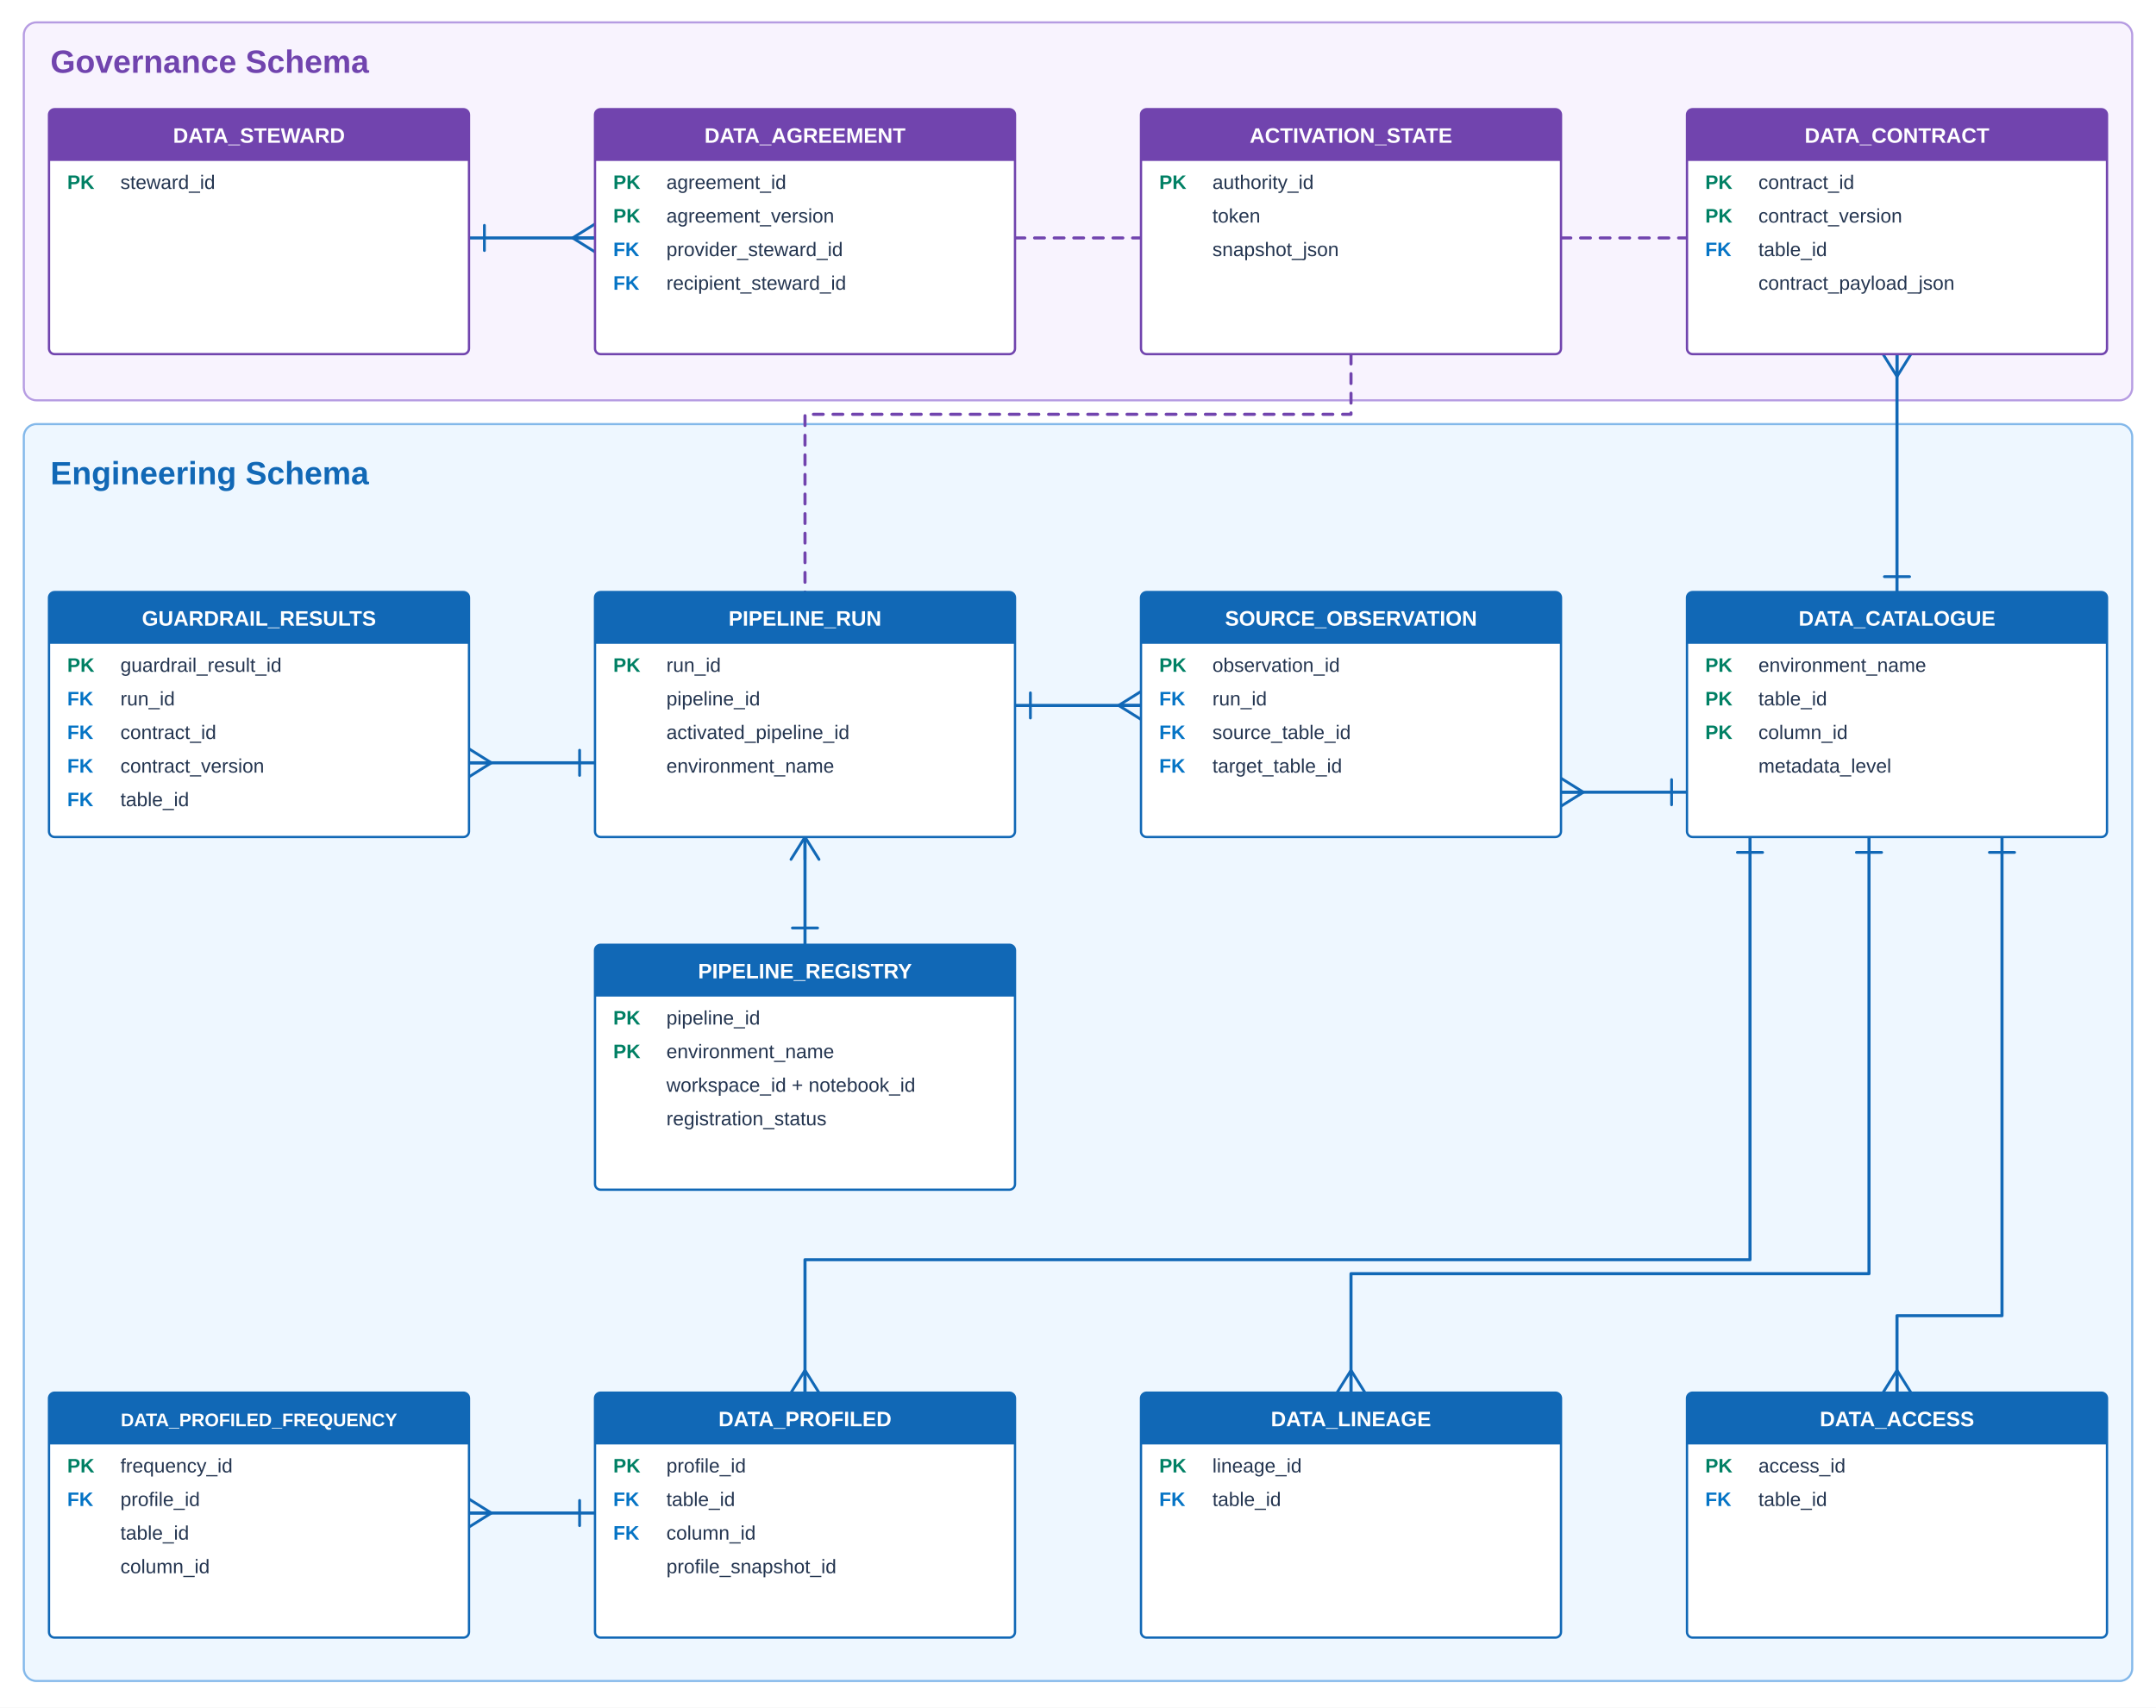
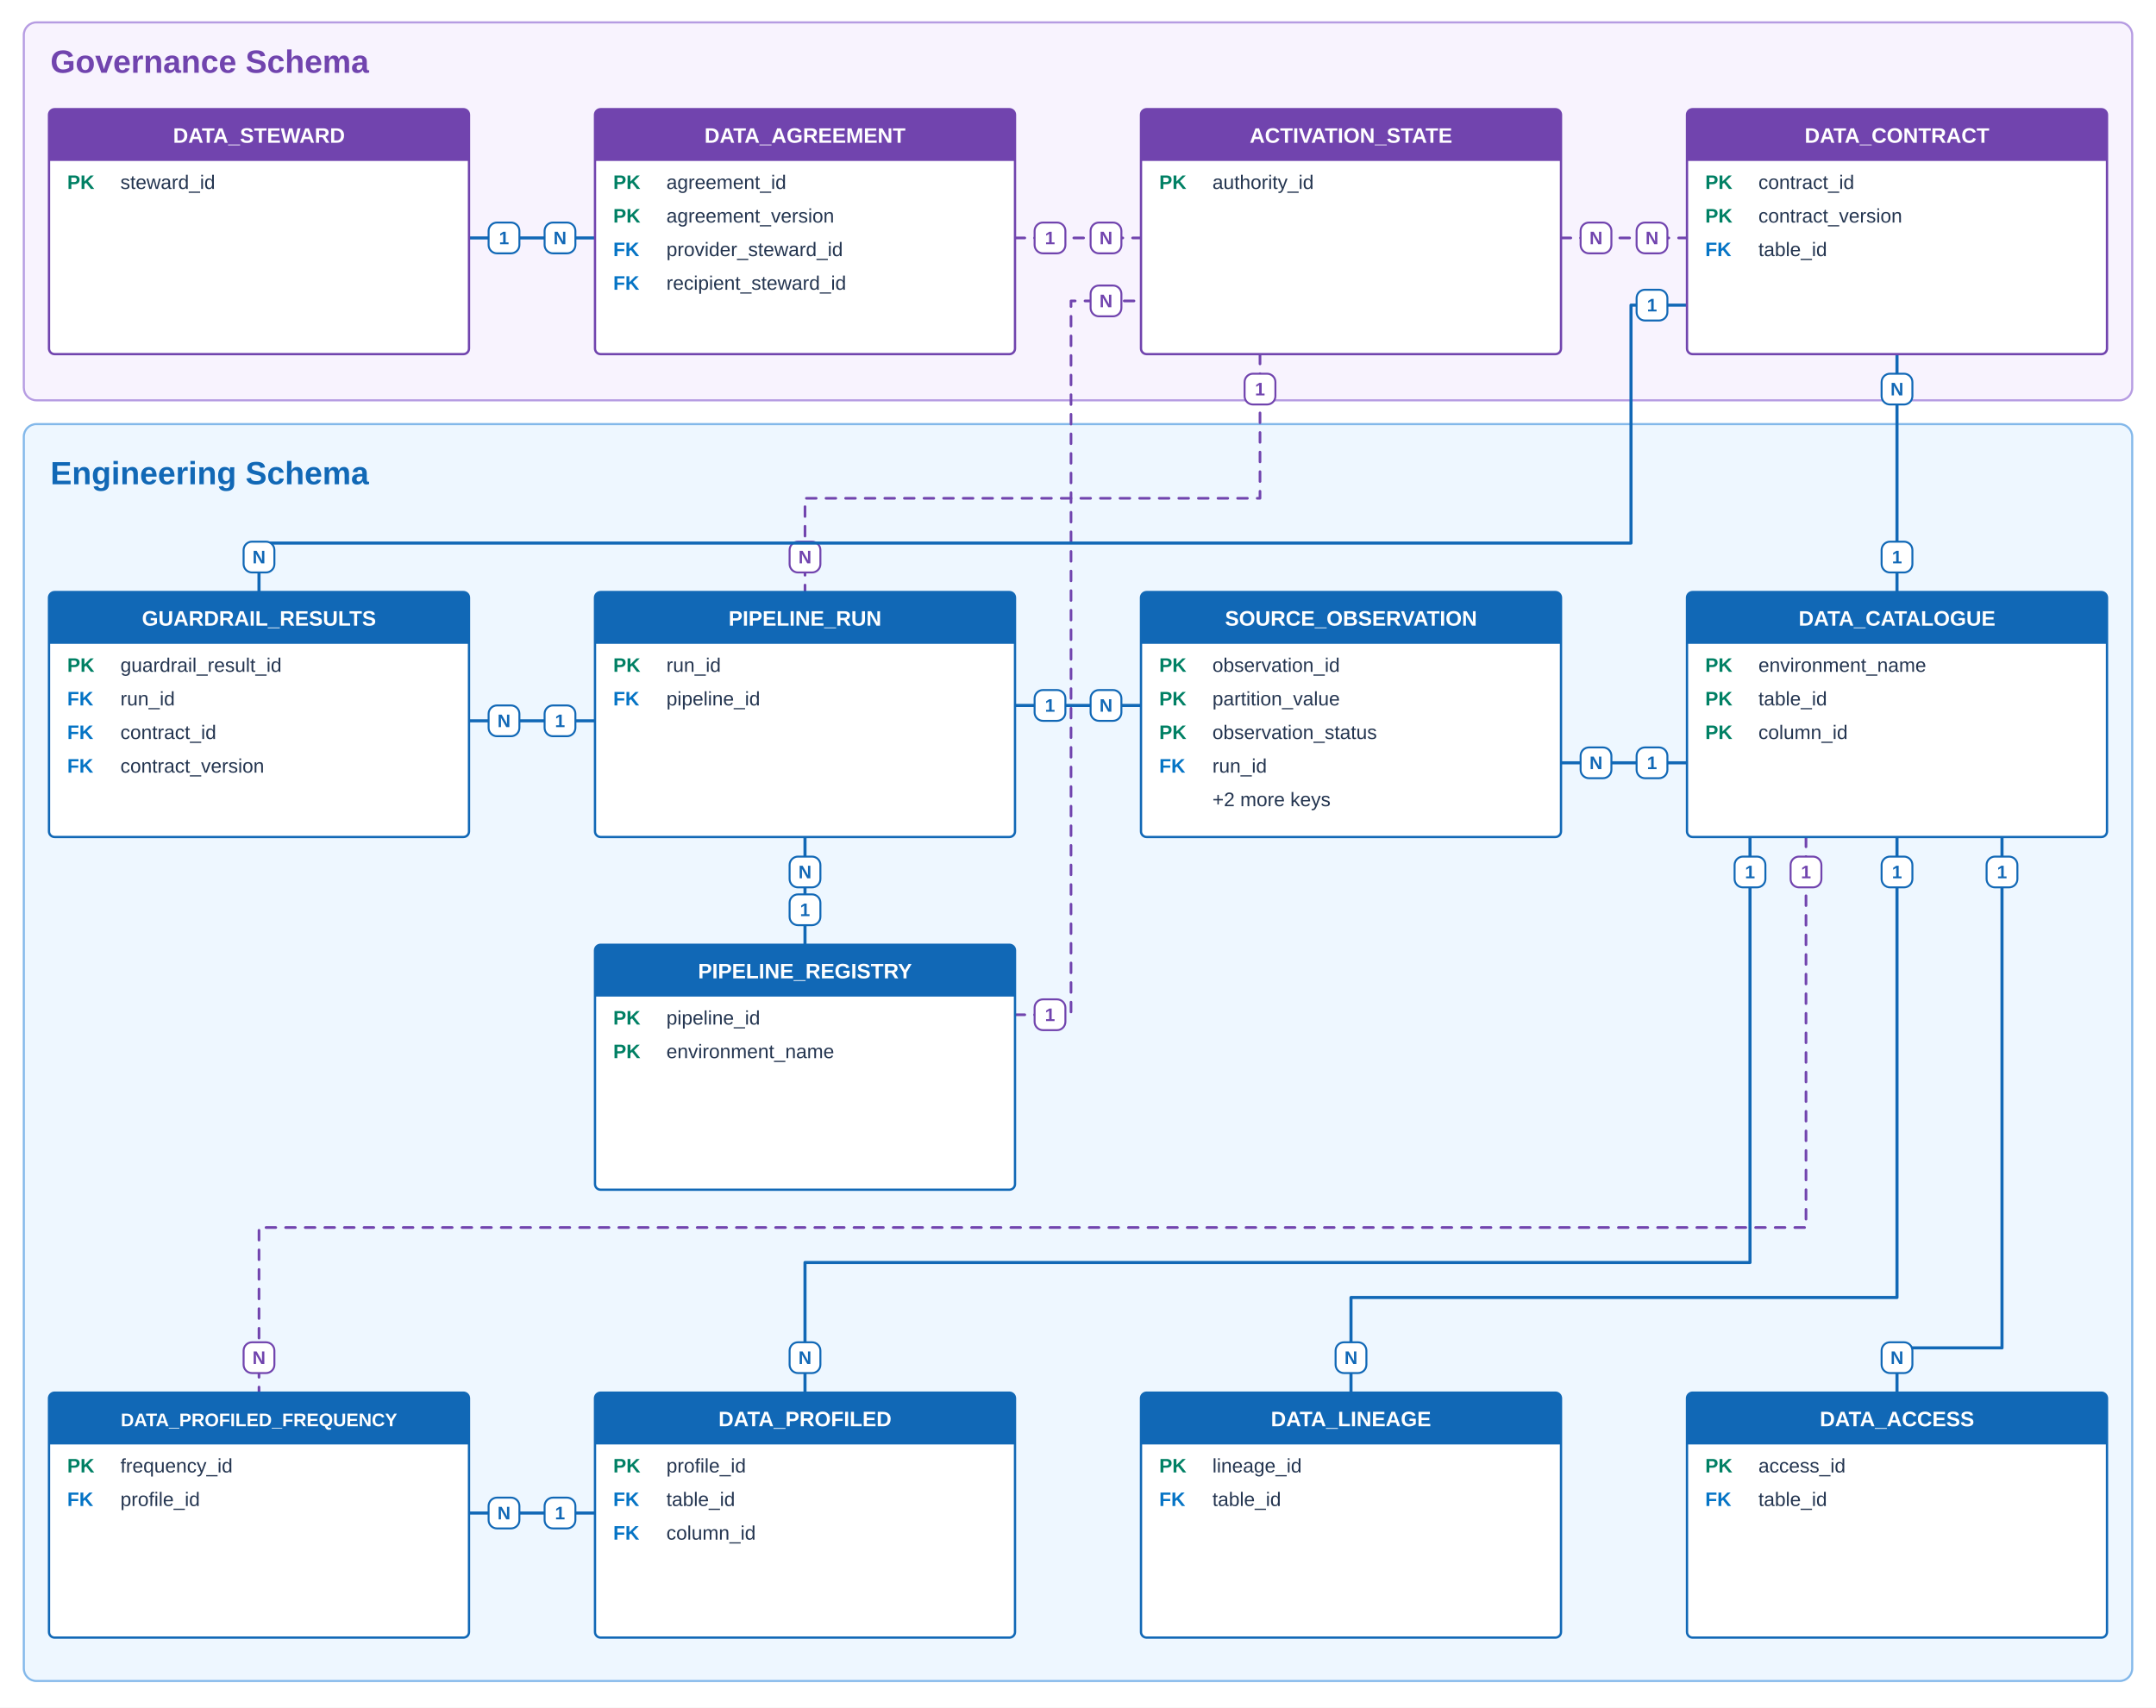
<svg xmlns="http://www.w3.org/2000/svg" xmlns:xlink="http://www.w3.org/1999/xlink" width="1540" height="1220" viewBox="0 0 1540 1220" role="img" aria-label="FabricOps metadata relationship diagram">
  <rect width="1540" height="1220" fill="#FFFFFF" />
  <rect x="17" y="16" width="1506" height="270" rx="9" fill="#F8F3FE" stroke="#B69CE2" stroke-width="1.5" />
  <rect x="17" y="303" width="1506" height="898" rx="9" fill="#EEF7FF" stroke="#83B8EA" stroke-width="1.5" />
  <text x="36" y="52" font-size="23" font-family="Arial, sans-serif" font-weight="700" fill="#7144AE">Governance Schema</text>
  <text x="36" y="346" font-size="23" font-family="Arial, sans-serif" font-weight="700" fill="#1168B6">Engineering Schema</text>
-   <path d="M335 170H425" fill="none" stroke="#1168B6" stroke-width="2.2" stroke-linejoin="round" stroke-linecap="round" />
-   <path d="M346 161V179" fill="none" stroke="#1168B6" stroke-width="2" stroke-linejoin="round" stroke-linecap="round" />
-   <path d="M409 170L425 160 M409 170L425 170 M409 170L425 180" fill="none" stroke="#1168B6" stroke-width="2" stroke-linejoin="round" stroke-linecap="round" />
-   <path d="M725 170H815" fill="none" stroke="#7144AE" stroke-width="2.2" stroke-linejoin="round" stroke-linecap="round" stroke-dasharray="7 7" />
-   <path d="M1115 170H1205" fill="none" stroke="#7144AE" stroke-width="2.2" stroke-linejoin="round" stroke-linecap="round" stroke-dasharray="7 7" />
-   <path d="M965 253V296H575V423" fill="none" stroke="#7144AE" stroke-width="2.2" stroke-linejoin="round" stroke-linecap="round" stroke-dasharray="7 7" />
-   <path d="M1355 253V423" fill="none" stroke="#1168B6" stroke-width="2.2" stroke-linejoin="round" stroke-linecap="round" />
-   <path d="M1355 269L1345 253 M1355 269L1355 253 M1355 269L1365 253" fill="none" stroke="#1168B6" stroke-width="2" stroke-linejoin="round" stroke-linecap="round" />
-   <path d="M1346 412H1364" fill="none" stroke="#1168B6" stroke-width="2" stroke-linejoin="round" stroke-linecap="round" />
-   <path d="M335 545H425" fill="none" stroke="#1168B6" stroke-width="2.2" stroke-linejoin="round" stroke-linecap="round" />
-   <path d="M351 545L335 535 M351 545L335 545 M351 545L335 555" fill="none" stroke="#1168B6" stroke-width="2" stroke-linejoin="round" stroke-linecap="round" />
-   <path d="M414 536V554" fill="none" stroke="#1168B6" stroke-width="2" stroke-linejoin="round" stroke-linecap="round" />
-   <path d="M725 504H815" fill="none" stroke="#1168B6" stroke-width="2.2" stroke-linejoin="round" stroke-linecap="round" />
-   <path d="M736 495V513" fill="none" stroke="#1168B6" stroke-width="2" stroke-linejoin="round" stroke-linecap="round" />
-   <path d="M799 504L815 494 M799 504L815 504 M799 504L815 514" fill="none" stroke="#1168B6" stroke-width="2" stroke-linejoin="round" stroke-linecap="round" />
-   <path d="M1115 566H1205" fill="none" stroke="#1168B6" stroke-width="2.2" stroke-linejoin="round" stroke-linecap="round" />
-   <path d="M1131 566L1115 556 M1131 566L1115 566 M1131 566L1115 576" fill="none" stroke="#1168B6" stroke-width="2" stroke-linejoin="round" stroke-linecap="round" />
-   <path d="M1194 557V575" fill="none" stroke="#1168B6" stroke-width="2" stroke-linejoin="round" stroke-linecap="round" />
-   <path d="M1250 598V900H575V995" fill="none" stroke="#1168B6" stroke-width="2.2" stroke-linejoin="round" stroke-linecap="round" />
-   <path d="M1241 609H1259" fill="none" stroke="#1168B6" stroke-width="2" stroke-linejoin="round" stroke-linecap="round" />
-   <path d="M575 979L565 995 M575 979L575 995 M575 979L585 995" fill="none" stroke="#1168B6" stroke-width="2" stroke-linejoin="round" stroke-linecap="round" />
-   <path d="M1335 598V910H965V995" fill="none" stroke="#1168B6" stroke-width="2.2" stroke-linejoin="round" stroke-linecap="round" />
-   <path d="M1326 609H1344" fill="none" stroke="#1168B6" stroke-width="2" stroke-linejoin="round" stroke-linecap="round" />
-   <path d="M965 979L955 995 M965 979L965 995 M965 979L975 995" fill="none" stroke="#1168B6" stroke-width="2" stroke-linejoin="round" stroke-linecap="round" />
-   <path d="M1430 598V940H1355V995" fill="none" stroke="#1168B6" stroke-width="2.2" stroke-linejoin="round" stroke-linecap="round" />
-   <path d="M1421 609H1439" fill="none" stroke="#1168B6" stroke-width="2" stroke-linejoin="round" stroke-linecap="round" />
-   <path d="M1355 979L1345 995 M1355 979L1355 995 M1355 979L1365 995" fill="none" stroke="#1168B6" stroke-width="2" stroke-linejoin="round" stroke-linecap="round" />
-   <path d="M335 1081H425" fill="none" stroke="#1168B6" stroke-width="2.2" stroke-linejoin="round" stroke-linecap="round" />
-   <path d="M351 1081L335 1071 M351 1081L335 1081 M351 1081L335 1091" fill="none" stroke="#1168B6" stroke-width="2" stroke-linejoin="round" stroke-linecap="round" />
-   <path d="M414 1072V1090" fill="none" stroke="#1168B6" stroke-width="2" stroke-linejoin="round" stroke-linecap="round" />
-   <path d="M575 598V675" fill="none" stroke="#1168B6" stroke-width="2.2" stroke-linejoin="round" stroke-linecap="round" />
-   <path d="M565 614L575 598 M575 614V598 M585 614L575 598" fill="none" stroke="#1168B6" stroke-width="2" stroke-linejoin="round" stroke-linecap="round" />
-   <path d="M566 663H584" fill="none" stroke="#1168B6" stroke-width="2" stroke-linejoin="round" stroke-linecap="round" />
+   <g id="metadata-er-relationships" aria-label="Metadata table relationships">
+     <g class="metadata-er-relationship" data-from="DATA_STEWARD" data-to="DATA_AGREEMENT" data-cardinality="1:N" data-kind="physical">
+       <path d="M335 170H425" fill="none" stroke="#1168B6" stroke-width="2.2" stroke-linecap="round" stroke-linejoin="round" />
+       <rect x="349" y="159" width="22" height="22" rx="6" fill="#FFFFFF" stroke="#1168B6" stroke-width="1.4" />
+       <text x="360" y="174.5" text-anchor="middle" font-size="13" font-weight="700" font-family="Arial, sans-serif" fill="#1168B6">1</text>
+       <rect x="389" y="159" width="22" height="22" rx="6" fill="#FFFFFF" stroke="#1168B6" stroke-width="1.4" />
+       <text x="400" y="174.5" text-anchor="middle" font-size="13" font-weight="700" font-family="Arial, sans-serif" fill="#1168B6">N</text>
+     </g>
+     <g class="metadata-er-relationship" data-from="DATA_AGREEMENT" data-to="ACTIVATION_STATE" data-cardinality="1:N" data-kind="logical">
+       <path d="M725 170H815" fill="none" stroke="#7144AE" stroke-width="1.9" stroke-linecap="round" stroke-linejoin="round" stroke-dasharray="7 7" />
+       <rect x="739" y="159" width="22" height="22" rx="6" fill="#FFFFFF" stroke="#7144AE" stroke-width="1.4" />
+       <text x="750" y="174.5" text-anchor="middle" font-size="13" font-weight="700" font-family="Arial, sans-serif" fill="#7144AE">1</text>
+       <rect x="779" y="159" width="22" height="22" rx="6" fill="#FFFFFF" stroke="#7144AE" stroke-width="1.4" />
+       <text x="790" y="174.5" text-anchor="middle" font-size="13" font-weight="700" font-family="Arial, sans-serif" fill="#7144AE">N</text>
+     </g>
+     <g class="metadata-er-relationship" data-from="ACTIVATION_STATE" data-to="DATA_CONTRACT" data-cardinality="N:N" data-kind="logical">
+       <path d="M1115 170H1205" fill="none" stroke="#7144AE" stroke-width="1.9" stroke-linecap="round" stroke-linejoin="round" stroke-dasharray="7 7" />
+       <rect x="1129" y="159" width="22" height="22" rx="6" fill="#FFFFFF" stroke="#7144AE" stroke-width="1.4" />
+       <text x="1140" y="174.5" text-anchor="middle" font-size="13" font-weight="700" font-family="Arial, sans-serif" fill="#7144AE">N</text>
+       <rect x="1169" y="159" width="22" height="22" rx="6" fill="#FFFFFF" stroke="#7144AE" stroke-width="1.4" />
+       <text x="1180" y="174.5" text-anchor="middle" font-size="13" font-weight="700" font-family="Arial, sans-serif" fill="#7144AE">N</text>
+     </g>
+     <g class="metadata-er-relationship" data-from="PIPELINE_REGISTRY" data-to="ACTIVATION_STATE" data-cardinality="1:N" data-kind="logical">
+       <path d="M725 725H765V215H815" fill="none" stroke="#7144AE" stroke-width="1.9" stroke-linecap="round" stroke-linejoin="round" stroke-dasharray="7 7" />
+       <rect x="739" y="714" width="22" height="22" rx="6" fill="#FFFFFF" stroke="#7144AE" stroke-width="1.4" />
+       <text x="750" y="729.5" text-anchor="middle" font-size="13" font-weight="700" font-family="Arial, sans-serif" fill="#7144AE">1</text>
+       <rect x="779" y="204" width="22" height="22" rx="6" fill="#FFFFFF" stroke="#7144AE" stroke-width="1.4" />
+       <text x="790" y="219.5" text-anchor="middle" font-size="13" font-weight="700" font-family="Arial, sans-serif" fill="#7144AE">N</text>
+     </g>
+     <g class="metadata-er-relationship" data-from="ACTIVATION_STATE" data-to="PIPELINE_RUN" data-cardinality="1:N" data-kind="logical">
+       <path d="M900 253V356H575V423" fill="none" stroke="#7144AE" stroke-width="1.9" stroke-linecap="round" stroke-linejoin="round" stroke-dasharray="7 7" />
+       <rect x="889" y="267" width="22" height="22" rx="6" fill="#FFFFFF" stroke="#7144AE" stroke-width="1.4" />
+       <text x="900" y="282.5" text-anchor="middle" font-size="13" font-weight="700" font-family="Arial, sans-serif" fill="#7144AE">1</text>
+       <rect x="564" y="387" width="22" height="22" rx="6" fill="#FFFFFF" stroke="#7144AE" stroke-width="1.4" />
+       <text x="575" y="402.5" text-anchor="middle" font-size="13" font-weight="700" font-family="Arial, sans-serif" fill="#7144AE">N</text>
+     </g>
+     <g class="metadata-er-relationship" data-from="DATA_CATALOGUE" data-to="DATA_CONTRACT" data-cardinality="1:N" data-kind="physical">
+       <path d="M1355 423V253" fill="none" stroke="#1168B6" stroke-width="2.2" stroke-linecap="round" stroke-linejoin="round" />
+       <rect x="1344" y="387" width="22" height="22" rx="6" fill="#FFFFFF" stroke="#1168B6" stroke-width="1.4" />
+       <text x="1355" y="402.5" text-anchor="middle" font-size="13" font-weight="700" font-family="Arial, sans-serif" fill="#1168B6">1</text>
+       <rect x="1344" y="267" width="22" height="22" rx="6" fill="#FFFFFF" stroke="#1168B6" stroke-width="1.4" />
+       <text x="1355" y="282.5" text-anchor="middle" font-size="13" font-weight="700" font-family="Arial, sans-serif" fill="#1168B6">N</text>
+     </g>
+     <g class="metadata-er-relationship" data-from="PIPELINE_RUN" data-to="GUARDRAIL_RESULTS" data-cardinality="1:N" data-kind="physical">
+       <path d="M425 515H335" fill="none" stroke="#1168B6" stroke-width="2.2" stroke-linecap="round" stroke-linejoin="round" />
+       <rect x="389" y="504" width="22" height="22" rx="6" fill="#FFFFFF" stroke="#1168B6" stroke-width="1.4" />
+       <text x="400" y="519.5" text-anchor="middle" font-size="13" font-weight="700" font-family="Arial, sans-serif" fill="#1168B6">1</text>
+       <rect x="349" y="504" width="22" height="22" rx="6" fill="#FFFFFF" stroke="#1168B6" stroke-width="1.4" />
+       <text x="360" y="519.5" text-anchor="middle" font-size="13" font-weight="700" font-family="Arial, sans-serif" fill="#1168B6">N</text>
+     </g>
+     <g class="metadata-er-relationship" data-from="PIPELINE_RUN" data-to="SOURCE_OBSERVATION" data-cardinality="1:N" data-kind="physical">
+       <path d="M725 504H815" fill="none" stroke="#1168B6" stroke-width="2.2" stroke-linecap="round" stroke-linejoin="round" />
+       <rect x="739" y="493" width="22" height="22" rx="6" fill="#FFFFFF" stroke="#1168B6" stroke-width="1.4" />
+       <text x="750" y="508.5" text-anchor="middle" font-size="13" font-weight="700" font-family="Arial, sans-serif" fill="#1168B6">1</text>
+       <rect x="779" y="493" width="22" height="22" rx="6" fill="#FFFFFF" stroke="#1168B6" stroke-width="1.4" />
+       <text x="790" y="508.5" text-anchor="middle" font-size="13" font-weight="700" font-family="Arial, sans-serif" fill="#1168B6">N</text>
+     </g>
+     <g class="metadata-er-relationship" data-from="DATA_CATALOGUE" data-to="SOURCE_OBSERVATION" data-cardinality="1:N" data-kind="physical">
+       <path d="M1205 545H1115" fill="none" stroke="#1168B6" stroke-width="2.2" stroke-linecap="round" stroke-linejoin="round" />
+       <rect x="1169" y="534" width="22" height="22" rx="6" fill="#FFFFFF" stroke="#1168B6" stroke-width="1.4" />
+       <text x="1180" y="549.5" text-anchor="middle" font-size="13" font-weight="700" font-family="Arial, sans-serif" fill="#1168B6">1</text>
+       <rect x="1129" y="534" width="22" height="22" rx="6" fill="#FFFFFF" stroke="#1168B6" stroke-width="1.4" />
+       <text x="1140" y="549.5" text-anchor="middle" font-size="13" font-weight="700" font-family="Arial, sans-serif" fill="#1168B6">N</text>
+     </g>
+     <g class="metadata-er-relationship" data-from="PIPELINE_REGISTRY" data-to="PIPELINE_RUN" data-cardinality="1:N" data-kind="physical">
+       <path d="M575 675V598" fill="none" stroke="#1168B6" stroke-width="2.2" stroke-linecap="round" stroke-linejoin="round" />
+       <rect x="564" y="639" width="22" height="22" rx="6" fill="#FFFFFF" stroke="#1168B6" stroke-width="1.4" />
+       <text x="575" y="654.5" text-anchor="middle" font-size="13" font-weight="700" font-family="Arial, sans-serif" fill="#1168B6">1</text>
+       <rect x="564" y="612" width="22" height="22" rx="6" fill="#FFFFFF" stroke="#1168B6" stroke-width="1.4" />
+       <text x="575" y="627.5" text-anchor="middle" font-size="13" font-weight="700" font-family="Arial, sans-serif" fill="#1168B6">N</text>
+     </g>
+     <g class="metadata-er-relationship" data-from="DATA_CATALOGUE" data-to="DATA_PROFILED" data-cardinality="1:N" data-kind="physical">
+       <path d="M1250 598V902H575V995" fill="none" stroke="#1168B6" stroke-width="2.2" stroke-linecap="round" stroke-linejoin="round" />
+       <rect x="1239" y="612" width="22" height="22" rx="6" fill="#FFFFFF" stroke="#1168B6" stroke-width="1.4" />
+       <text x="1250" y="627.5" text-anchor="middle" font-size="13" font-weight="700" font-family="Arial, sans-serif" fill="#1168B6">1</text>
+       <rect x="564" y="959" width="22" height="22" rx="6" fill="#FFFFFF" stroke="#1168B6" stroke-width="1.4" />
+       <text x="575" y="974.5" text-anchor="middle" font-size="13" font-weight="700" font-family="Arial, sans-serif" fill="#1168B6">N</text>
+     </g>
+     <g class="metadata-er-relationship" data-from="DATA_CATALOGUE" data-to="DATA_PROFILED_FREQUENCY" data-cardinality="1:N" data-kind="logical">
+       <path d="M1290 598V877H185V995" fill="none" stroke="#7144AE" stroke-width="1.9" stroke-linecap="round" stroke-linejoin="round" stroke-dasharray="7 7" />
+       <rect x="1279" y="612" width="22" height="22" rx="6" fill="#FFFFFF" stroke="#7144AE" stroke-width="1.4" />
+       <text x="1290" y="627.5" text-anchor="middle" font-size="13" font-weight="700" font-family="Arial, sans-serif" fill="#7144AE">1</text>
+       <rect x="174" y="959" width="22" height="22" rx="6" fill="#FFFFFF" stroke="#7144AE" stroke-width="1.4" />
+       <text x="185" y="974.5" text-anchor="middle" font-size="13" font-weight="700" font-family="Arial, sans-serif" fill="#7144AE">N</text>
+     </g>
+     <g class="metadata-er-relationship" data-from="DATA_CATALOGUE" data-to="DATA_LINEAGE" data-cardinality="1:N" data-kind="physical">
+       <path d="M1355 598V927H965V995" fill="none" stroke="#1168B6" stroke-width="2.2" stroke-linecap="round" stroke-linejoin="round" />
+       <rect x="1344" y="612" width="22" height="22" rx="6" fill="#FFFFFF" stroke="#1168B6" stroke-width="1.4" />
+       <text x="1355" y="627.5" text-anchor="middle" font-size="13" font-weight="700" font-family="Arial, sans-serif" fill="#1168B6">1</text>
+       <rect x="954" y="959" width="22" height="22" rx="6" fill="#FFFFFF" stroke="#1168B6" stroke-width="1.4" />
+       <text x="965" y="974.5" text-anchor="middle" font-size="13" font-weight="700" font-family="Arial, sans-serif" fill="#1168B6">N</text>
+     </g>
+     <g class="metadata-er-relationship" data-from="DATA_CATALOGUE" data-to="DATA_ACCESS" data-cardinality="1:N" data-kind="physical">
+       <path d="M1430 598V963H1355V995" fill="none" stroke="#1168B6" stroke-width="2.2" stroke-linecap="round" stroke-linejoin="round" />
+       <rect x="1419" y="612" width="22" height="22" rx="6" fill="#FFFFFF" stroke="#1168B6" stroke-width="1.4" />
+       <text x="1430" y="627.5" text-anchor="middle" font-size="13" font-weight="700" font-family="Arial, sans-serif" fill="#1168B6">1</text>
+       <rect x="1344" y="959" width="22" height="22" rx="6" fill="#FFFFFF" stroke="#1168B6" stroke-width="1.4" />
+       <text x="1355" y="974.5" text-anchor="middle" font-size="13" font-weight="700" font-family="Arial, sans-serif" fill="#1168B6">N</text>
+     </g>
+     <g class="metadata-er-relationship" data-from="DATA_PROFILED" data-to="DATA_PROFILED_FREQUENCY" data-cardinality="1:N" data-kind="physical">
+       <path d="M425 1081H335" fill="none" stroke="#1168B6" stroke-width="2.2" stroke-linecap="round" stroke-linejoin="round" />
+       <rect x="389" y="1070" width="22" height="22" rx="6" fill="#FFFFFF" stroke="#1168B6" stroke-width="1.4" />
+       <text x="400" y="1085.5" text-anchor="middle" font-size="13" font-weight="700" font-family="Arial, sans-serif" fill="#1168B6">1</text>
+       <rect x="349" y="1070" width="22" height="22" rx="6" fill="#FFFFFF" stroke="#1168B6" stroke-width="1.4" />
+       <text x="360" y="1085.5" text-anchor="middle" font-size="13" font-weight="700" font-family="Arial, sans-serif" fill="#1168B6">N</text>
+     </g>
+     <g class="metadata-er-relationship" data-from="DATA_CONTRACT" data-to="GUARDRAIL_RESULTS" data-cardinality="1:N" data-kind="physical">
+       <path d="M1205 218H1165V388H185V423" fill="none" stroke="#1168B6" stroke-width="2.2" stroke-linecap="round" stroke-linejoin="round" />
+       <rect x="1169" y="207" width="22" height="22" rx="6" fill="#FFFFFF" stroke="#1168B6" stroke-width="1.4" />
+       <text x="1180" y="222.5" text-anchor="middle" font-size="13" font-weight="700" font-family="Arial, sans-serif" fill="#1168B6">1</text>
+       <rect x="174" y="387" width="22" height="22" rx="6" fill="#FFFFFF" stroke="#1168B6" stroke-width="1.4" />
+       <text x="185" y="402.5" text-anchor="middle" font-size="13" font-weight="700" font-family="Arial, sans-serif" fill="#1168B6">N</text>
+     </g>
+   </g>
  <a xlink:href="https://voycepeh.github.io/FabricOps-Starter-Kit/reference/metadata/metadata_data_steward/" target="_blank">
    <rect x="35" y="78" width="300" height="175" rx="4" fill="white" stroke="#7144AE" stroke-width="1.65" />
    <path d="M39 78H331Q335 78 335 82V115H35V82Q35 78 39 78Z" fill="#7144AE" />
    <text x="185.0" y="102" text-anchor="middle" font-size="15" font-weight="700" font-family="Arial, sans-serif" fill="white">DATA_STEWARD</text>
    <text x="48" y="135" fill="#008064" font-weight="700" font-size="14" font-family="Arial, sans-serif">PK</text>
    <text x="86" y="135" fill="#243550" font-size="14" font-family="Arial, sans-serif">steward_id</text>
  </a>
  <a xlink:href="https://voycepeh.github.io/FabricOps-Starter-Kit/reference/metadata/metadata_data_agreement/" target="_blank">
    <rect x="425" y="78" width="300" height="175" rx="4" fill="white" stroke="#7144AE" stroke-width="1.65" />
    <path d="M429 78H721Q725 78 725 82V115H425V82Q425 78 429 78Z" fill="#7144AE" />
    <text x="575.0" y="102" text-anchor="middle" font-size="15" font-weight="700" font-family="Arial, sans-serif" fill="white">DATA_AGREEMENT</text>
    <text x="438" y="135" fill="#008064" font-weight="700" font-size="14" font-family="Arial, sans-serif">PK</text>
    <text x="476" y="135" fill="#243550" font-size="14" font-family="Arial, sans-serif">agreement_id</text>
    <text x="438" y="159" fill="#008064" font-weight="700" font-size="14" font-family="Arial, sans-serif">PK</text>
    <text x="476" y="159" fill="#243550" font-size="14" font-family="Arial, sans-serif">agreement_version</text>
    <text x="438" y="183" fill="#0574C5" font-weight="700" font-size="14" font-family="Arial, sans-serif">FK</text>
    <text x="476" y="183" fill="#243550" font-size="14" font-family="Arial, sans-serif">provider_steward_id</text>
    <text x="438" y="207" fill="#0574C5" font-weight="700" font-size="14" font-family="Arial, sans-serif">FK</text>
    <text x="476" y="207" fill="#243550" font-size="14" font-family="Arial, sans-serif">recipient_steward_id</text>
  </a>
  <a xlink:href="https://voycepeh.github.io/FabricOps-Starter-Kit/reference/metadata/metadata_activation_state/" target="_blank">
    <rect x="815" y="78" width="300" height="175" rx="4" fill="white" stroke="#7144AE" stroke-width="1.65" />
    <path d="M819 78H1111Q1115 78 1115 82V115H815V82Q815 78 819 78Z" fill="#7144AE" />
    <text x="965.0" y="102" text-anchor="middle" font-size="15" font-weight="700" font-family="Arial, sans-serif" fill="white">ACTIVATION_STATE</text>
    <text x="828" y="135" fill="#008064" font-weight="700" font-size="14" font-family="Arial, sans-serif">PK</text>
    <text x="866" y="135" fill="#243550" font-size="14" font-family="Arial, sans-serif">authority_id</text>
-     <text x="866" y="159" fill="#243550" font-size="14" font-family="Arial, sans-serif">token</text>
-     <text x="866" y="183" fill="#243550" font-size="14" font-family="Arial, sans-serif">snapshot_json</text>
  </a>
  <a xlink:href="https://voycepeh.github.io/FabricOps-Starter-Kit/reference/metadata/metadata_data_contract/" target="_blank">
    <rect x="1205" y="78" width="300" height="175" rx="4" fill="white" stroke="#7144AE" stroke-width="1.65" />
    <path d="M1209 78H1501Q1505 78 1505 82V115H1205V82Q1205 78 1209 78Z" fill="#7144AE" />
    <text x="1355.0" y="102" text-anchor="middle" font-size="15" font-weight="700" font-family="Arial, sans-serif" fill="white">DATA_CONTRACT</text>
    <text x="1218" y="135" fill="#008064" font-weight="700" font-size="14" font-family="Arial, sans-serif">PK</text>
    <text x="1256" y="135" fill="#243550" font-size="14" font-family="Arial, sans-serif">contract_id</text>
    <text x="1218" y="159" fill="#008064" font-weight="700" font-size="14" font-family="Arial, sans-serif">PK</text>
    <text x="1256" y="159" fill="#243550" font-size="14" font-family="Arial, sans-serif">contract_version</text>
    <text x="1218" y="183" fill="#0574C5" font-weight="700" font-size="14" font-family="Arial, sans-serif">FK</text>
    <text x="1256" y="183" fill="#243550" font-size="14" font-family="Arial, sans-serif">table_id</text>
-     <text x="1256" y="207" fill="#243550" font-size="14" font-family="Arial, sans-serif">contract_payload_json</text>
  </a>
  <a xlink:href="https://voycepeh.github.io/FabricOps-Starter-Kit/reference/metadata/metadata_guardrail_results/" target="_blank">
    <rect x="35" y="423" width="300" height="175" rx="4" fill="white" stroke="#1168B6" stroke-width="1.65" />
    <path d="M39 423H331Q335 423 335 427V460H35V427Q35 423 39 423Z" fill="#1168B6" />
    <text x="185.0" y="447" text-anchor="middle" font-size="15" font-weight="700" font-family="Arial, sans-serif" fill="white">GUARDRAIL_RESULTS</text>
    <text x="48" y="480" fill="#008064" font-weight="700" font-size="14" font-family="Arial, sans-serif">PK</text>
    <text x="86" y="480" fill="#243550" font-size="14" font-family="Arial, sans-serif">guardrail_result_id</text>
    <text x="48" y="504" fill="#0574C5" font-weight="700" font-size="14" font-family="Arial, sans-serif">FK</text>
    <text x="86" y="504" fill="#243550" font-size="14" font-family="Arial, sans-serif">run_id</text>
    <text x="48" y="528" fill="#0574C5" font-weight="700" font-size="14" font-family="Arial, sans-serif">FK</text>
    <text x="86" y="528" fill="#243550" font-size="14" font-family="Arial, sans-serif">contract_id</text>
    <text x="48" y="552" fill="#0574C5" font-weight="700" font-size="14" font-family="Arial, sans-serif">FK</text>
    <text x="86" y="552" fill="#243550" font-size="14" font-family="Arial, sans-serif">contract_version</text>
-     <text x="48" y="576" fill="#0574C5" font-weight="700" font-size="14" font-family="Arial, sans-serif">FK</text>
-     <text x="86" y="576" fill="#243550" font-size="14" font-family="Arial, sans-serif">table_id</text>
  </a>
  <a xlink:href="https://voycepeh.github.io/FabricOps-Starter-Kit/reference/metadata/metadata_pipeline_run/" target="_blank">
    <rect x="425" y="423" width="300" height="175" rx="4" fill="white" stroke="#1168B6" stroke-width="1.65" />
    <path d="M429 423H721Q725 423 725 427V460H425V427Q425 423 429 423Z" fill="#1168B6" />
    <text x="575.0" y="447" text-anchor="middle" font-size="15" font-weight="700" font-family="Arial, sans-serif" fill="white">PIPELINE_RUN</text>
    <text x="438" y="480" fill="#008064" font-weight="700" font-size="14" font-family="Arial, sans-serif">PK</text>
    <text x="476" y="480" fill="#243550" font-size="14" font-family="Arial, sans-serif">run_id</text>
+     <text x="438" y="504" fill="#0574C5" font-weight="700" font-size="14" font-family="Arial, sans-serif">FK</text>
    <text x="476" y="504" fill="#243550" font-size="14" font-family="Arial, sans-serif">pipeline_id</text>
-     <text x="476" y="528" fill="#243550" font-size="14" font-family="Arial, sans-serif">activated_pipeline_id</text>
-     <text x="476" y="552" fill="#243550" font-size="14" font-family="Arial, sans-serif">environment_name</text>
  </a>
  <a xlink:href="https://voycepeh.github.io/FabricOps-Starter-Kit/reference/metadata/metadata_source_observation/" target="_blank">
    <rect x="815" y="423" width="300" height="175" rx="4" fill="white" stroke="#1168B6" stroke-width="1.65" />
    <path d="M819 423H1111Q1115 423 1115 427V460H815V427Q815 423 819 423Z" fill="#1168B6" />
    <text x="965.0" y="447" text-anchor="middle" font-size="15" font-weight="700" font-family="Arial, sans-serif" fill="white">SOURCE_OBSERVATION</text>
    <text x="828" y="480" fill="#008064" font-weight="700" font-size="14" font-family="Arial, sans-serif">PK</text>
    <text x="866" y="480" fill="#243550" font-size="14" font-family="Arial, sans-serif">observation_id</text>
-     <text x="828" y="504" fill="#0574C5" font-weight="700" font-size="14" font-family="Arial, sans-serif">FK</text>
-     <text x="866" y="504" fill="#243550" font-size="14" font-family="Arial, sans-serif">run_id</text>
-     <text x="828" y="528" fill="#0574C5" font-weight="700" font-size="14" font-family="Arial, sans-serif">FK</text>
-     <text x="866" y="528" fill="#243550" font-size="14" font-family="Arial, sans-serif">source_table_id</text>
+     <text x="828" y="504" fill="#008064" font-weight="700" font-size="14" font-family="Arial, sans-serif">PK</text>
+     <text x="866" y="504" fill="#243550" font-size="14" font-family="Arial, sans-serif">partition_value</text>
+     <text x="828" y="528" fill="#008064" font-weight="700" font-size="14" font-family="Arial, sans-serif">PK</text>
+     <text x="866" y="528" fill="#243550" font-size="14" font-family="Arial, sans-serif">observation_status</text>
    <text x="828" y="552" fill="#0574C5" font-weight="700" font-size="14" font-family="Arial, sans-serif">FK</text>
-     <text x="866" y="552" fill="#243550" font-size="14" font-family="Arial, sans-serif">target_table_id</text>
+     <text x="866" y="552" fill="#243550" font-size="14" font-family="Arial, sans-serif">run_id</text>
+     <text x="866" y="576" fill="#243550" font-size="14" font-family="Arial, sans-serif">+2 more keys</text>
  </a>
  <a xlink:href="https://voycepeh.github.io/FabricOps-Starter-Kit/reference/metadata/metadata_data_catalogue/" target="_blank">
    <rect x="1205" y="423" width="300" height="175" rx="4" fill="white" stroke="#1168B6" stroke-width="1.65" />
    <path d="M1209 423H1501Q1505 423 1505 427V460H1205V427Q1205 423 1209 423Z" fill="#1168B6" />
    <text x="1355.0" y="447" text-anchor="middle" font-size="15" font-weight="700" font-family="Arial, sans-serif" fill="white">DATA_CATALOGUE</text>
    <text x="1218" y="480" fill="#008064" font-weight="700" font-size="14" font-family="Arial, sans-serif">PK</text>
    <text x="1256" y="480" fill="#243550" font-size="14" font-family="Arial, sans-serif">environment_name</text>
    <text x="1218" y="504" fill="#008064" font-weight="700" font-size="14" font-family="Arial, sans-serif">PK</text>
    <text x="1256" y="504" fill="#243550" font-size="14" font-family="Arial, sans-serif">table_id</text>
    <text x="1218" y="528" fill="#008064" font-weight="700" font-size="14" font-family="Arial, sans-serif">PK</text>
    <text x="1256" y="528" fill="#243550" font-size="14" font-family="Arial, sans-serif">column_id</text>
-     <text x="1256" y="552" fill="#243550" font-size="14" font-family="Arial, sans-serif">metadata_level</text>
  </a>
  <a xlink:href="https://voycepeh.github.io/FabricOps-Starter-Kit/reference/metadata/metadata_data_profiled_frequency/" target="_blank" transform="translate(0 180)">
    <rect x="35" y="815" width="300" height="175" rx="4" fill="white" stroke="#1168B6" stroke-width="1.65" />
    <path d="M39 815H331Q335 815 335 819V852H35V819Q35 815 39 815Z" fill="#1168B6" />
    <text x="185.0" y="839" text-anchor="middle" font-size="13.1" font-weight="700" font-family="Arial, sans-serif" fill="white">DATA_PROFILED_FREQUENCY</text>
    <text x="48" y="872" fill="#008064" font-weight="700" font-size="14" font-family="Arial, sans-serif">PK</text>
    <text x="86" y="872" fill="#243550" font-size="14" font-family="Arial, sans-serif">frequency_id</text>
    <text x="48" y="896" fill="#0574C5" font-weight="700" font-size="14" font-family="Arial, sans-serif">FK</text>
    <text x="86" y="896" fill="#243550" font-size="14" font-family="Arial, sans-serif">profile_id</text>
-     <text x="86" y="920" fill="#243550" font-size="14" font-family="Arial, sans-serif">table_id</text>
-     <text x="86" y="944" fill="#243550" font-size="14" font-family="Arial, sans-serif">column_id</text>
  </a>
  <a xlink:href="https://voycepeh.github.io/FabricOps-Starter-Kit/reference/metadata/metadata_data_profiled/" target="_blank" transform="translate(0 180)">
    <rect x="425" y="815" width="300" height="175" rx="4" fill="white" stroke="#1168B6" stroke-width="1.65" />
    <path d="M429 815H721Q725 815 725 819V852H425V819Q425 815 429 815Z" fill="#1168B6" />
    <text x="575.0" y="839" text-anchor="middle" font-size="15" font-weight="700" font-family="Arial, sans-serif" fill="white">DATA_PROFILED</text>
    <text x="438" y="872" fill="#008064" font-weight="700" font-size="14" font-family="Arial, sans-serif">PK</text>
    <text x="476" y="872" fill="#243550" font-size="14" font-family="Arial, sans-serif">profile_id</text>
    <text x="438" y="896" fill="#0574C5" font-weight="700" font-size="14" font-family="Arial, sans-serif">FK</text>
    <text x="476" y="896" fill="#243550" font-size="14" font-family="Arial, sans-serif">table_id</text>
    <text x="438" y="920" fill="#0574C5" font-weight="700" font-size="14" font-family="Arial, sans-serif">FK</text>
    <text x="476" y="920" fill="#243550" font-size="14" font-family="Arial, sans-serif">column_id</text>
-     <text x="476" y="944" fill="#243550" font-size="14" font-family="Arial, sans-serif">profile_snapshot_id</text>
  </a>
  <a xlink:href="https://voycepeh.github.io/FabricOps-Starter-Kit/reference/metadata/metadata_data_lineage/" target="_blank" transform="translate(0 180)">
    <rect x="815" y="815" width="300" height="175" rx="4" fill="white" stroke="#1168B6" stroke-width="1.65" />
    <path d="M819 815H1111Q1115 815 1115 819V852H815V819Q815 815 819 815Z" fill="#1168B6" />
    <text x="965.0" y="839" text-anchor="middle" font-size="15" font-weight="700" font-family="Arial, sans-serif" fill="white">DATA_LINEAGE</text>
    <text x="828" y="872" fill="#008064" font-weight="700" font-size="14" font-family="Arial, sans-serif">PK</text>
    <text x="866" y="872" fill="#243550" font-size="14" font-family="Arial, sans-serif">lineage_id</text>
    <text x="828" y="896" fill="#0574C5" font-weight="700" font-size="14" font-family="Arial, sans-serif">FK</text>
    <text x="866" y="896" fill="#243550" font-size="14" font-family="Arial, sans-serif">table_id</text>
  </a>
  <a xlink:href="https://voycepeh.github.io/FabricOps-Starter-Kit/reference/metadata/metadata_data_access/" target="_blank" transform="translate(0 180)">
    <rect x="1205" y="815" width="300" height="175" rx="4" fill="white" stroke="#1168B6" stroke-width="1.65" />
    <path d="M1209 815H1501Q1505 815 1505 819V852H1205V819Q1205 815 1209 815Z" fill="#1168B6" />
    <text x="1355.0" y="839" text-anchor="middle" font-size="15" font-weight="700" font-family="Arial, sans-serif" fill="white">DATA_ACCESS</text>
    <text x="1218" y="872" fill="#008064" font-weight="700" font-size="14" font-family="Arial, sans-serif">PK</text>
    <text x="1256" y="872" fill="#243550" font-size="14" font-family="Arial, sans-serif">access_id</text>
    <text x="1218" y="896" fill="#0574C5" font-weight="700" font-size="14" font-family="Arial, sans-serif">FK</text>
    <text x="1256" y="896" fill="#243550" font-size="14" font-family="Arial, sans-serif">table_id</text>
  </a>
  <a xlink:href="https://voycepeh.github.io/FabricOps-Starter-Kit/reference/metadata/metadata_pipeline_registry/" target="_blank">
    <rect x="425" y="675" width="300" height="175" rx="4" fill="white" stroke="#1168B6" stroke-width="1.65" />
    <path d="M429 675H721Q725 675 725 679V712H425V679Q425 675 429 675Z" fill="#1168B6" />
    <text x="575" y="699" text-anchor="middle" font-size="15" font-weight="700" font-family="Arial, sans-serif" fill="white">PIPELINE_REGISTRY</text>
    <text x="438" y="732" fill="#008064" font-weight="700" font-size="14" font-family="Arial, sans-serif">PK</text>
    <text x="476" y="732" fill="#243550" font-size="14" font-family="Arial, sans-serif">pipeline_id</text>
    <text x="438" y="756" fill="#008064" font-weight="700" font-size="14" font-family="Arial, sans-serif">PK</text>
    <text x="476" y="756" fill="#243550" font-size="14" font-family="Arial, sans-serif">environment_name</text>
-     <text x="476" y="780" fill="#243550" font-size="14" font-family="Arial, sans-serif">workspace_id + notebook_id</text>
-     <text x="476" y="804" fill="#243550" font-size="14" font-family="Arial, sans-serif">registration_status</text>
  </a>
</svg>
